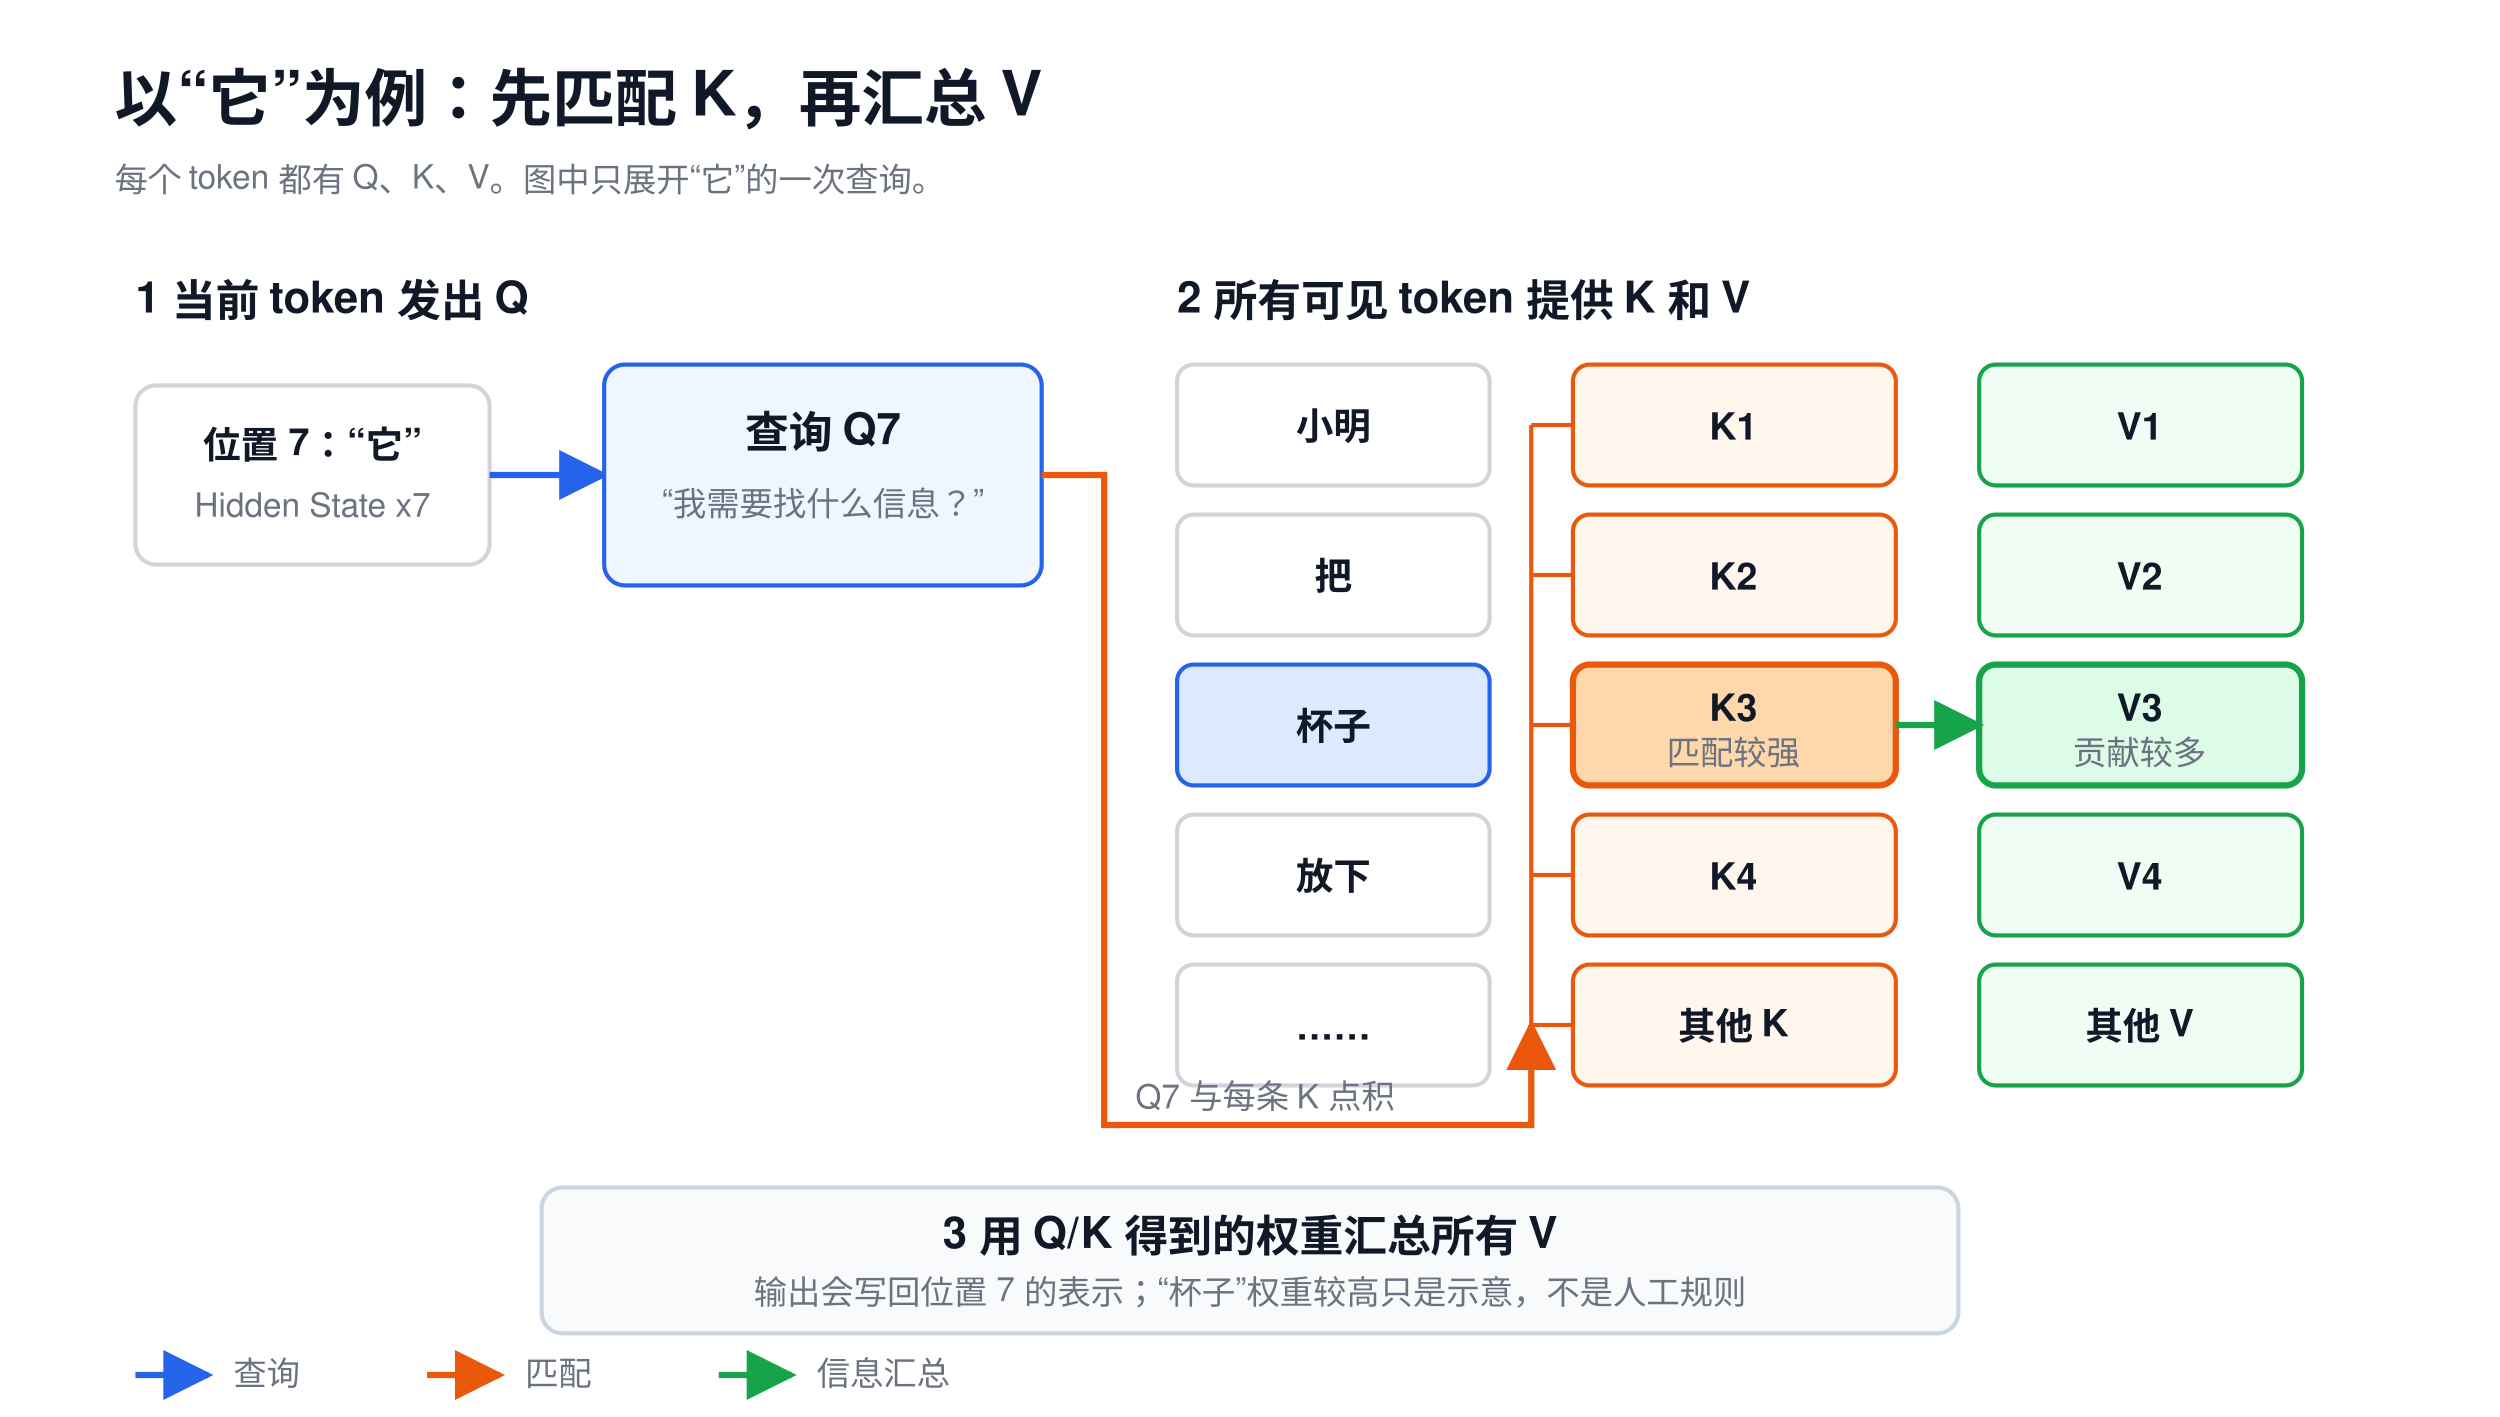
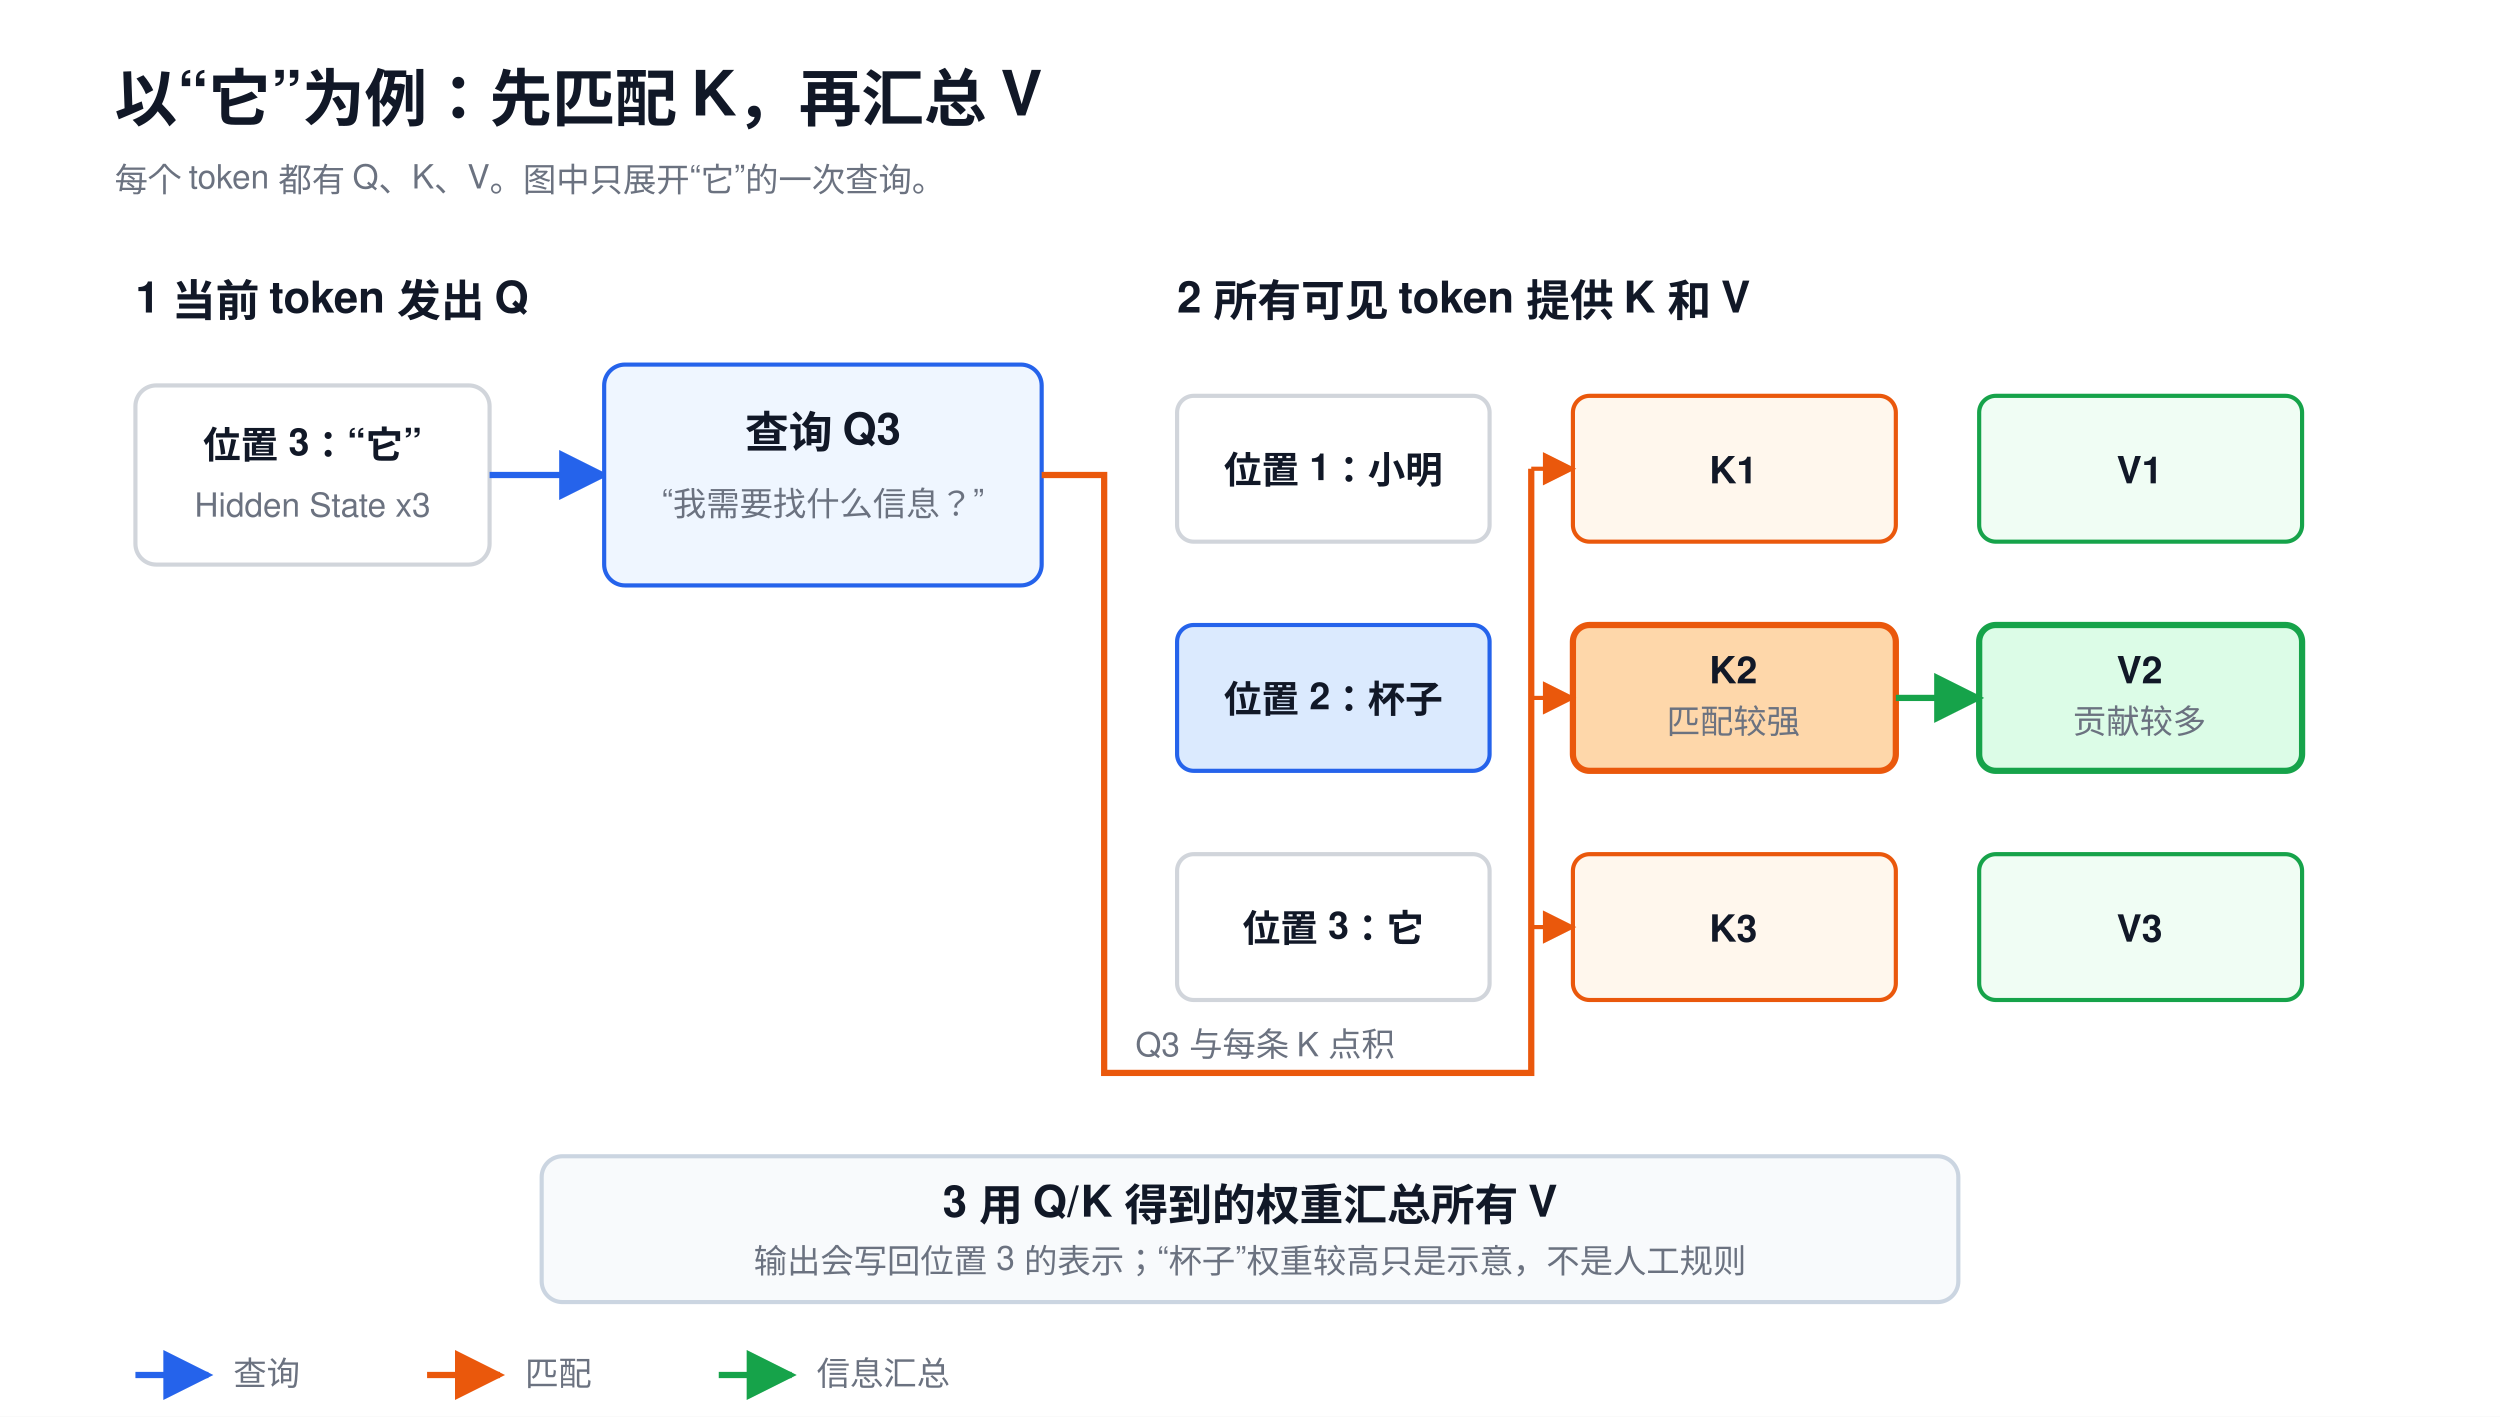
<svg xmlns="http://www.w3.org/2000/svg" width="1200" height="680" viewBox="0 0 1200 680" role="img" aria-labelledby="title desc">
  <defs>
    <marker id="arrow-blue" viewBox="0 0 10 10" refX="9" refY="5" markerWidth="8" markerHeight="8" orient="auto">
      <path d="M0 0L10 5L0 10z" fill="#2563EB" />
    </marker>
    <marker id="arrow-orange" viewBox="0 0 10 10" refX="9" refY="5" markerWidth="8" markerHeight="8" orient="auto">
      <path d="M0 0L10 5L0 10z" fill="#EA580C" />
    </marker>
    <marker id="arrow-green" viewBox="0 0 10 10" refX="9" refY="5" markerWidth="8" markerHeight="8" orient="auto">
      <path d="M0 0L10 5L0 10z" fill="#16A34A" />
    </marker>
    <style>
      text { font-family: "Helvetica Neue", Helvetica, Arial, "PingFang SC", "Microsoft YaHei", sans-serif; fill: #111827; }
      .title { font-size: 30px; font-weight: 700; }
      .head { font-size: 21px; font-weight: 650; }
      .label { font-size: 18px; font-weight: 600; }
      .note { font-size: 16px; fill: #6B7280; }
      .token { fill: #FFFFFF; stroke: #D1D5DB; stroke-width: 2; }
      .query { fill: #EFF6FF; stroke: #2563EB; stroke-width: 2; }
      .key { fill: #FFF7ED; stroke: #EA580C; stroke-width: 2; }
      .value { fill: #F0FDF4; stroke: #16A34A; stroke-width: 2; }
    </style>
  </defs>
  <rect width="1200" height="680" fill="#FFFFFF" />
  <text x="55" y="58" class="title">以“它”为例：先匹配 K，再汇总 V</text>
  <text x="55" y="92" class="note">每个 token 都有 Q、K、V。图中只展开“它”的一次查询。</text>
  <text x="65" y="150" class="head">1  当前 token 发出 Q</text>
  <rect x="65" y="185" width="170" height="86" rx="10" class="token" />
-   <text x="150" y="220" text-anchor="middle" class="label">位置 7：“它”</text>
-   <text x="150" y="248" text-anchor="middle" class="note">Hidden State x7</text>
+   <text x="150" y="220" text-anchor="middle" class="label">位置 3：“它”</text>
+   <text x="150" y="248" text-anchor="middle" class="note">Hidden State x3</text>
  <path d="M235 228 H290" fill="none" stroke="#2563EB" stroke-width="3" marker-end="url(#arrow-blue)" />
  <rect x="290" y="175" width="210" height="106" rx="10" class="query" />
-   <text x="395" y="215" text-anchor="middle" class="head">查询 Q7</text>
+   <text x="395" y="215" text-anchor="middle" class="head">查询 Q3</text>
  <text x="395" y="246" text-anchor="middle" class="note">“我需要找什么信息？”</text>
  <text x="565" y="150" class="head">2  所有可见 token 提供 K 和 V</text>
-   <rect x="565" y="175" width="150" height="58" rx="8" class="token" />
-   <text x="640" y="211" text-anchor="middle" class="label">小明</text>
-   <rect x="565" y="247" width="150" height="58" rx="8" class="token" />
-   <text x="640" y="283" text-anchor="middle" class="label">把</text>
-   <rect x="565" y="319" width="150" height="58" rx="8" fill="#DBEAFE" stroke="#2563EB" stroke-width="2" />
-   <text x="640" y="355" text-anchor="middle" class="label">杯子</text>
-   <rect x="565" y="391" width="150" height="58" rx="8" class="token" />
-   <text x="640" y="427" text-anchor="middle" class="label">放下</text>
-   <rect x="565" y="463" width="150" height="58" rx="8" class="token" />
-   <text x="640" y="499" text-anchor="middle" class="label">……</text>
-   <rect x="755" y="175" width="155" height="58" rx="8" class="key" />
-   <text x="832" y="211" text-anchor="middle" class="label">K1</text>
-   <rect x="755" y="247" width="155" height="58" rx="8" class="key" />
-   <text x="832" y="283" text-anchor="middle" class="label">K2</text>
-   <rect x="755" y="319" width="155" height="58" rx="8" fill="#FED7AA" stroke="#EA580C" stroke-width="3" />
-   <text x="832" y="346" text-anchor="middle" class="label">K3</text>
-   <text x="832" y="367" text-anchor="middle" class="note">匹配较强</text>
-   <rect x="755" y="391" width="155" height="58" rx="8" class="key" />
-   <text x="832" y="427" text-anchor="middle" class="label">K4</text>
-   <rect x="755" y="463" width="155" height="58" rx="8" class="key" />
-   <text x="832" y="499" text-anchor="middle" class="label">其他 K</text>
-   <rect x="950" y="175" width="155" height="58" rx="8" class="value" />
-   <text x="1027" y="211" text-anchor="middle" class="label">V1</text>
-   <rect x="950" y="247" width="155" height="58" rx="8" class="value" />
-   <text x="1027" y="283" text-anchor="middle" class="label">V2</text>
-   <rect x="950" y="319" width="155" height="58" rx="8" fill="#DCFCE7" stroke="#16A34A" stroke-width="3" />
-   <text x="1027" y="346" text-anchor="middle" class="label">V3</text>
-   <text x="1027" y="367" text-anchor="middle" class="note">贡献较多</text>
-   <rect x="950" y="391" width="155" height="58" rx="8" class="value" />
-   <text x="1027" y="427" text-anchor="middle" class="label">V4</text>
-   <rect x="950" y="463" width="155" height="58" rx="8" class="value" />
-   <text x="1027" y="499" text-anchor="middle" class="label">其他 V</text>
-   <path d="M500 228 H530 V540 H735 V492" fill="none" stroke="#EA580C" stroke-width="3" marker-end="url(#arrow-orange)" />
-   <path d="M735 204 V492 M735 204 H755 M735 276 H755 M735 348 H755 M735 420 H755 M735 492 H755" fill="none" stroke="#EA580C" stroke-width="2" />
-   <text x="545" y="532" class="note">Q7 与每条 K 点积</text>
-   <path d="M910 348 H950" fill="none" stroke="#16A34A" stroke-width="3" marker-end="url(#arrow-green)" />
-   <rect x="260" y="570" width="680" height="70" rx="10" fill="#F8FAFC" stroke="#CBD5E1" stroke-width="2" />
-   <text x="600" y="599" text-anchor="middle" class="head">3  用 Q/K 得到的权重汇总所有 V</text>
-   <text x="600" y="626" text-anchor="middle" class="note">输出会写回位置 7 的表示；“杯子”权重较高只是示意，不是人工规则</text>
+   <rect x="565" y="190" width="150" height="70" rx="8" class="token" />
+   <text x="640" y="232" text-anchor="middle" class="label">位置 1：小明</text>
+   <rect x="565" y="300" width="150" height="70" rx="8" fill="#DBEAFE" stroke="#2563EB" stroke-width="2" />
+   <text x="640" y="342" text-anchor="middle" class="label">位置 2：杯子</text>
+   <rect x="565" y="410" width="150" height="70" rx="8" class="token" />
+   <text x="640" y="452" text-anchor="middle" class="label">位置 3：它</text>
+   <rect x="755" y="190" width="155" height="70" rx="8" class="key" />
+   <text x="832" y="232" text-anchor="middle" class="label">K1</text>
+   <rect x="755" y="300" width="155" height="70" rx="8" fill="#FED7AA" stroke="#EA580C" stroke-width="3" />
+   <text x="832" y="328" text-anchor="middle" class="label">K2</text>
+   <text x="832" y="352" text-anchor="middle" class="note">匹配较强</text>
+   <rect x="755" y="410" width="155" height="70" rx="8" class="key" />
+   <text x="832" y="452" text-anchor="middle" class="label">K3</text>
+   <rect x="950" y="190" width="155" height="70" rx="8" class="value" />
+   <text x="1027" y="232" text-anchor="middle" class="label">V1</text>
+   <rect x="950" y="300" width="155" height="70" rx="8" fill="#DCFCE7" stroke="#16A34A" stroke-width="3" />
+   <text x="1027" y="328" text-anchor="middle" class="label">V2</text>
+   <text x="1027" y="352" text-anchor="middle" class="note">贡献较多</text>
+   <rect x="950" y="410" width="155" height="70" rx="8" class="value" />
+   <text x="1027" y="452" text-anchor="middle" class="label">V3</text>
+   <path d="M500 228 H530 V515 H735 V225 M735 225 V445" fill="none" stroke="#EA580C" stroke-width="3" />
+   <path d="M735 225 H755" fill="none" stroke="#EA580C" stroke-width="2" marker-end="url(#arrow-orange)" />
+   <path d="M735 335 H755" fill="none" stroke="#EA580C" stroke-width="2" marker-end="url(#arrow-orange)" />
+   <path d="M735 445 H755" fill="none" stroke="#EA580C" stroke-width="2" marker-end="url(#arrow-orange)" />
+   <text x="545" y="507" class="note">Q3 与每条 K 点积</text>
+   <path d="M910 335 H950" fill="none" stroke="#16A34A" stroke-width="3" marker-end="url(#arrow-green)" />
+   <rect x="260" y="555" width="680" height="70" rx="10" fill="#F8FAFC" stroke="#CBD5E1" stroke-width="2" />
+   <text x="600" y="584" text-anchor="middle" class="head">3  用 Q/K 得到的权重汇总所有 V</text>
+   <text x="600" y="611" text-anchor="middle" class="note">输出会写回位置 3 的表示；“杯子”权重较高只是示意，不是人工规则</text>
  <line x1="65" y1="660" x2="100" y2="660" stroke="#2563EB" stroke-width="3" marker-end="url(#arrow-blue)" />
  <text x="112" y="665" class="note">查询</text>
  <line x1="205" y1="660" x2="240" y2="660" stroke="#EA580C" stroke-width="3" marker-end="url(#arrow-orange)" />
  <text x="252" y="665" class="note">匹配</text>
  <line x1="345" y1="660" x2="380" y2="660" stroke="#16A34A" stroke-width="3" marker-end="url(#arrow-green)" />
  <text x="392" y="665" class="note">信息汇总</text>
</svg>
